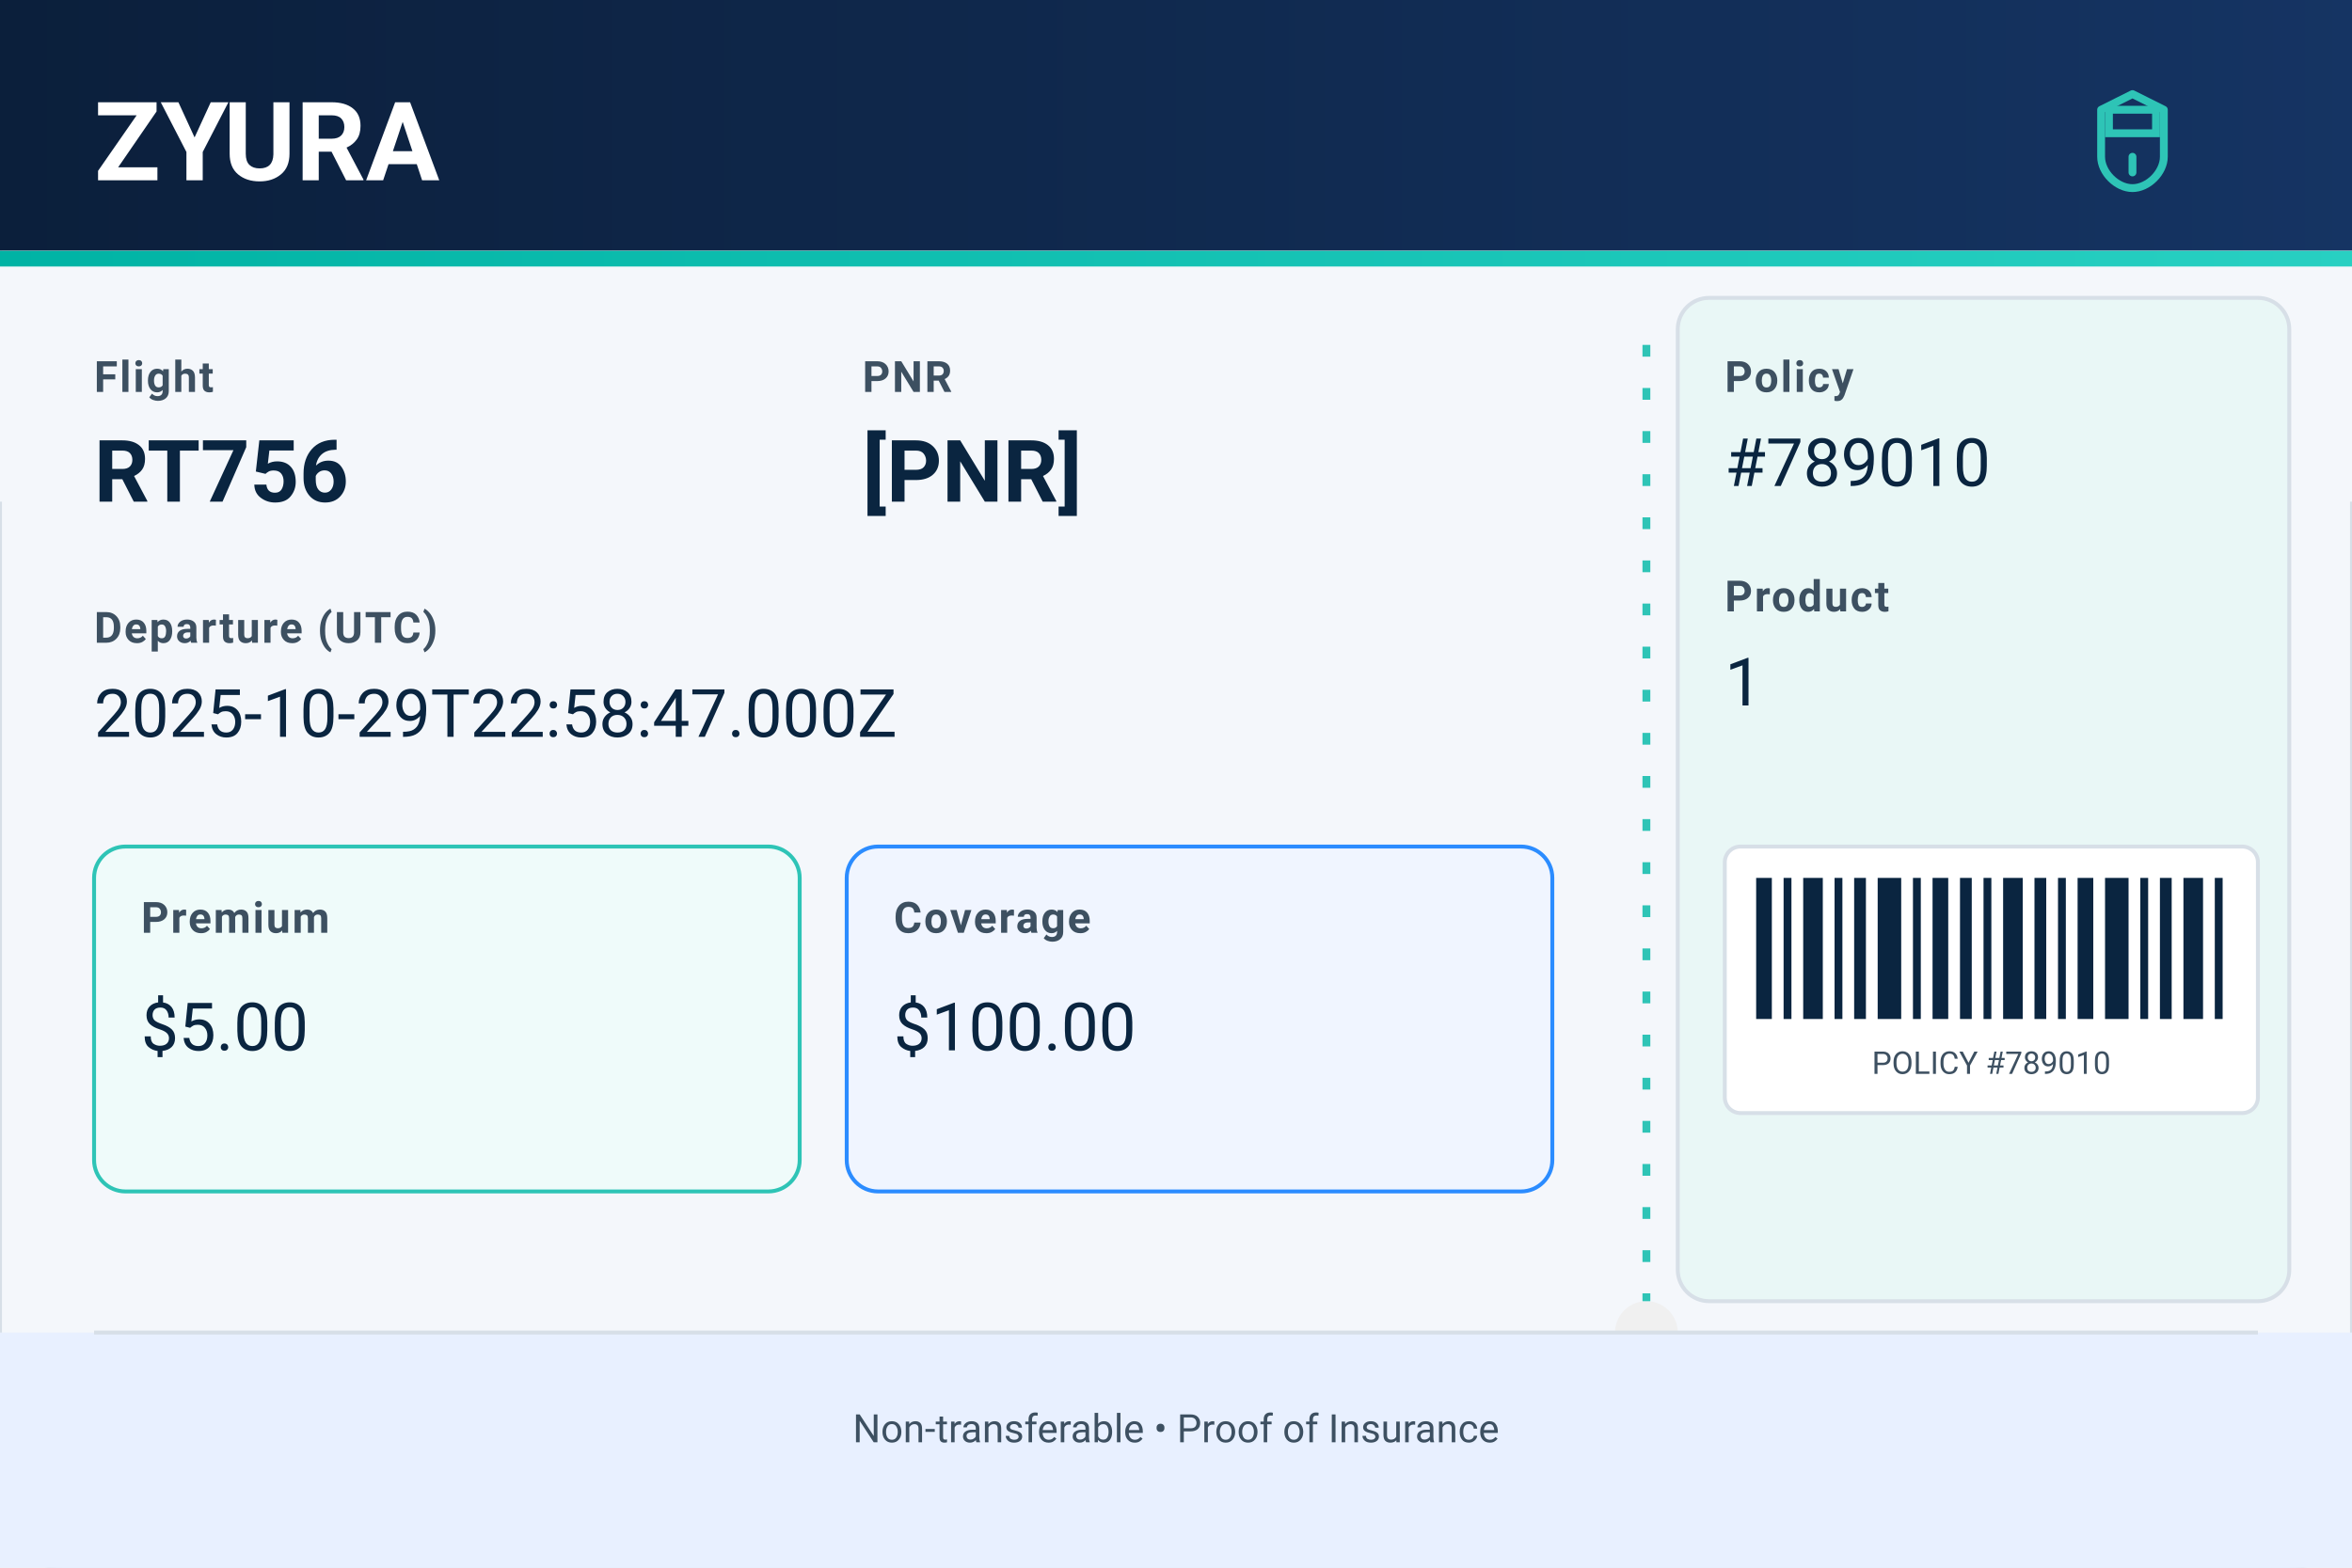
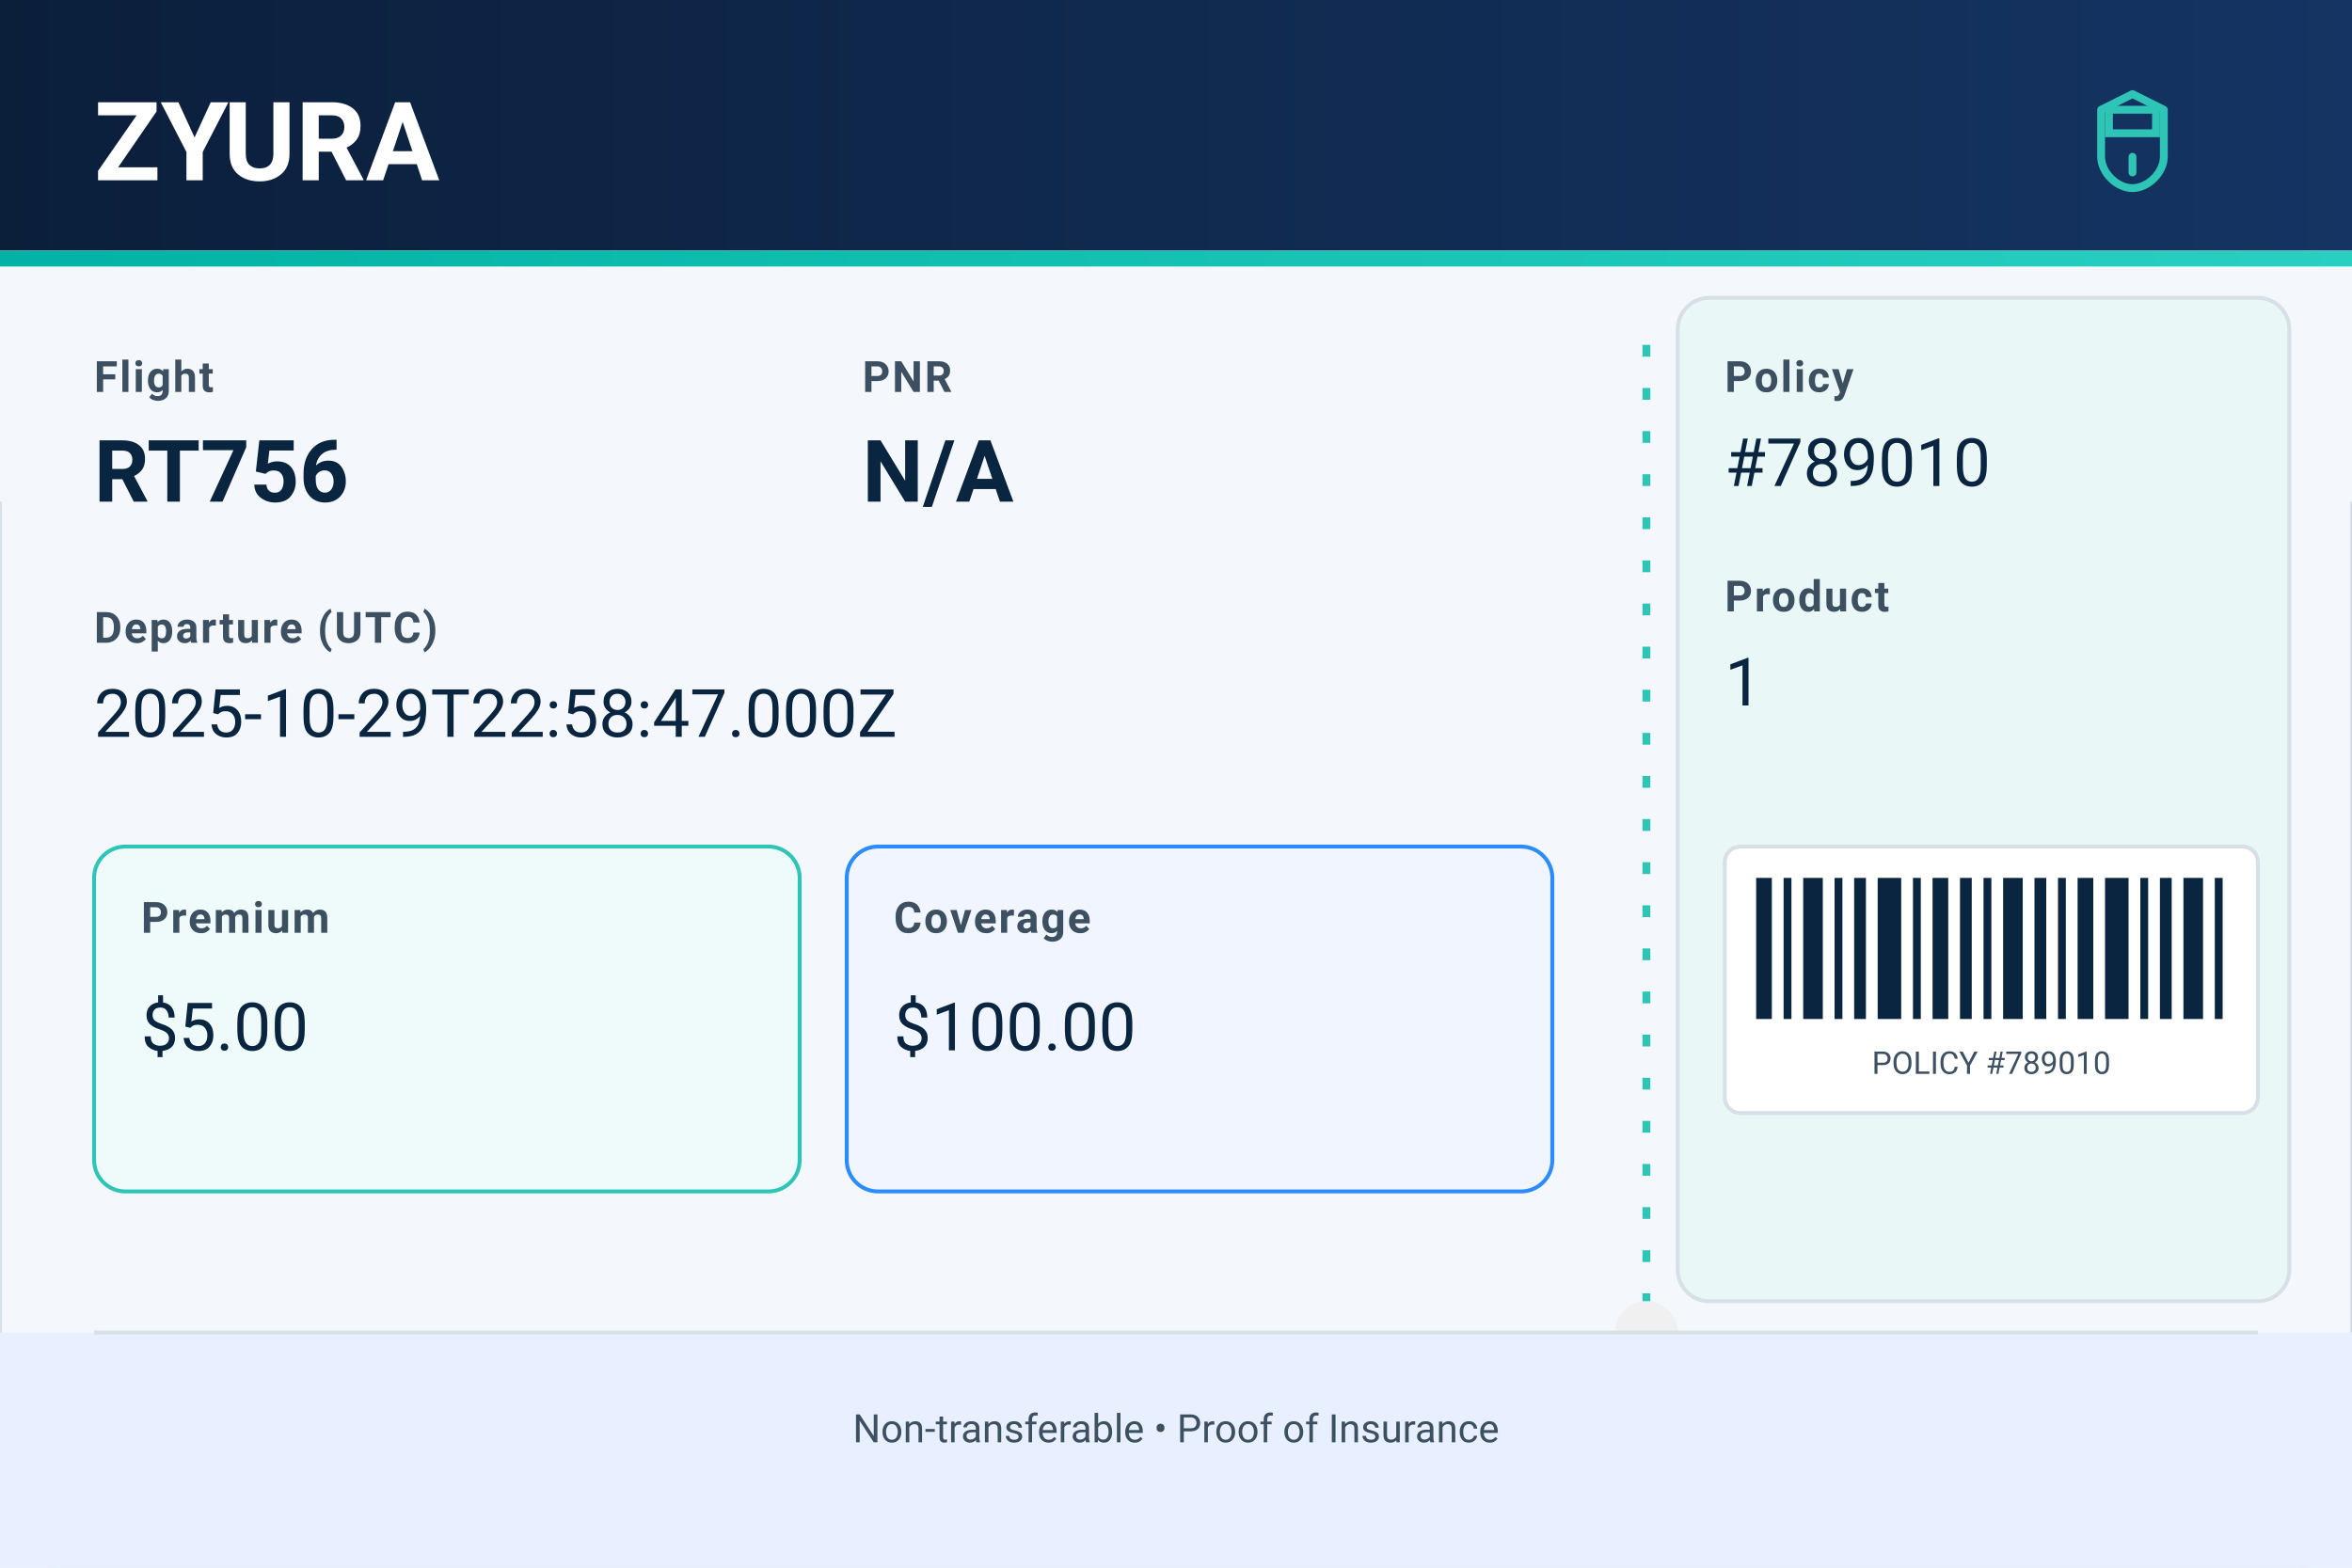
<svg xmlns="http://www.w3.org/2000/svg" width="600" height="400" viewBox="0 0 600 400" role="img" aria-label="ZYURA airline-style boarding pass for insurance NFT. Flight RT756, departure 2025-10-29T22:58:47.000Z. Policy #789010, Product 1. Premium $5.00, Coverage $100.00. Non-transferable proof of insurance.">
  <defs>
    <style>
      .brand { font-family: 'Segoe UI', Roboto, Helvetica, Arial, sans-serif; font-size: 28px; font-weight: bold; fill: #ffffff; }
      .label { font-family: 'Segoe UI', Roboto, Helvetica, Arial, sans-serif; font-size: 11px; font-weight: bold; fill: #3D5061; text-transform: uppercase; letter-spacing: 0.5px; }
      .value { font-family: 'Segoe UI', Roboto, Helvetica, Arial, sans-serif; font-size: 17px; font-weight: normal; fill: #0A2540; }
      .value-large { font-family: 'Segoe UI', Roboto, Helvetica, Arial, sans-serif; font-size: 22px; font-weight: bold; fill: #0A2540; }
      .footer-text { font-family: 'Segoe UI', Roboto, Helvetica, Arial, sans-serif; font-size: 10px; fill: #3D5061; }
      .barcode-label { font-family: 'Segoe UI', Roboto, Helvetica, Arial, sans-serif; font-size: 8px; fill: #3D5061; }
    </style>
    <linearGradient id="headerGrad" x1="0%" y1="0%" x2="100%" y2="0%">
      <stop offset="0%" style="stop-color:#0B1F3B;stop-opacity:1" />
      <stop offset="100%" style="stop-color:#153463;stop-opacity:1" />
    </linearGradient>
    <linearGradient id="accentGrad" x1="0%" y1="0%" x2="100%" y2="0%">
      <stop offset="0%" style="stop-color:#00B3A4;stop-opacity:1" />
      <stop offset="100%" style="stop-color:#28D0C2;stop-opacity:1" />
    </linearGradient>
    <mask id="perforationMask">
      <rect x="0" y="0" width="600" height="400" fill="white" />
      <circle cx="420" cy="80" r="8" fill="black" />
      <circle cx="420" cy="340" r="8" fill="black" />
    </mask>
  </defs>
  <g mask="url(#perforationMask)">
    <rect x="0" y="0" width="600" height="400" fill="#F4F7FB" rx="16" />
    <rect x="0" y="0" width="600" height="400" fill="none" stroke="#D7DFE7" stroke-width="1" rx="16" />
  </g>
  <g id="header">
    <rect x="0" y="0" width="600" height="64" fill="url(#headerGrad)" rx="0" ry="0" />
    <rect x="0" y="64" width="600" height="64" fill="#F4F7FB" />
    <rect x="0" y="64" width="600" height="4" fill="url(#accentGrad)" />
    <text x="24" y="46" class="brand">ZYURA</text>
    <g transform="translate(552, 28)">
      <path d="M 0 0 L 0 12 C 0 16 -4 20 -8 20 C -12 20 -16 16 -16 12 L -16 0 L -8 -4 Z" fill="none" stroke="#2EC4B6" stroke-width="2" stroke-linejoin="round" />
      <line x1="-8" y1="12" x2="-8" y2="16" stroke="#2EC4B6" stroke-width="2" stroke-linecap="round" />
      <rect x="-14" y="0" width="12" height="6" fill="none" stroke="#2EC4B6" stroke-width="2" />
    </g>
  </g>
  <g id="perforation">
    <line x1="420" y1="88" x2="420" y2="332" stroke="#2EC4B6" stroke-width="2" stroke-dasharray="3,8" />
  </g>
  <rect x="428" y="76" width="156" height="256" fill="#E9F7F6" stroke="#D7DFE7" stroke-width="1" rx="8" />
  <g id="main">
    <text x="24" y="100" class="label">Flight</text>
    <text x="24" y="128" class="value-large">RT756</text>
    <text x="220" y="100" class="label">PNR</text>
-     <text x="220" y="128" class="value-large">[PNR]</text>
+     <text x="220" y="128" class="value-large">N/A</text>
    <text x="24" y="164" class="label">Departure (UTC)</text>
    <text x="24" y="188" class="value">2025-10-29T22:58:47.000Z</text>
    <rect x="24" y="216" width="180" height="88" fill="#EFFBFA" stroke="#2EC4B6" stroke-width="1" rx="8" />
    <text x="36" y="238" class="label">Premium</text>
    <text x="36" y="268" class="value" font-weight="bold">$5.00</text>
    <rect x="216" y="216" width="180" height="88" fill="#F0F5FF" stroke="#2B8CFF" stroke-width="1" rx="8" />
    <text x="228" y="238" class="label">Coverage</text>
    <text x="228" y="268" class="value" font-weight="bold">$100.00</text>
  </g>
  <g id="stub">
    <text x="440" y="100" class="label">Policy</text>
    <text x="440" y="124" class="value">#789010</text>
    <text x="440" y="156" class="label">Product</text>
    <text x="440" y="180" class="value">1</text>
    <g id="barcode">
      <rect x="440" y="216" width="136" height="68" fill="#ffffff" stroke="#D7DFE7" stroke-width="1" rx="4" />
      <rect x="448" y="224" width="4" height="36" fill="#0A2540" />
      <rect x="455" y="224" width="2" height="36" fill="#0A2540" />
      <rect x="460" y="224" width="5" height="36" fill="#0A2540" />
      <rect x="468" y="224" width="2" height="36" fill="#0A2540" />
      <rect x="473" y="224" width="3" height="36" fill="#0A2540" />
      <rect x="479" y="224" width="6" height="36" fill="#0A2540" />
      <rect x="488" y="224" width="2" height="36" fill="#0A2540" />
      <rect x="493" y="224" width="4" height="36" fill="#0A2540" />
      <rect x="500" y="224" width="3" height="36" fill="#0A2540" />
      <rect x="506" y="224" width="2" height="36" fill="#0A2540" />
      <rect x="511" y="224" width="5" height="36" fill="#0A2540" />
      <rect x="519" y="224" width="3" height="36" fill="#0A2540" />
      <rect x="525" y="224" width="2" height="36" fill="#0A2540" />
      <rect x="530" y="224" width="4" height="36" fill="#0A2540" />
      <rect x="537" y="224" width="6" height="36" fill="#0A2540" />
      <rect x="546" y="224" width="2" height="36" fill="#0A2540" />
      <rect x="551" y="224" width="3" height="36" fill="#0A2540" />
      <rect x="557" y="224" width="5" height="36" fill="#0A2540" />
      <rect x="565" y="224" width="2" height="36" fill="#0A2540" />
      <text x="508" y="274" class="barcode-label" text-anchor="middle">POLICY #789010</text>
    </g>
  </g>
  <g id="footer">
    <rect x="0" y="340" width="600" height="60" fill="#E8F0FF" rx="0" ry="0" />
    <rect x="0" y="384" width="600" height="16" fill="#E8F0FF" rx="16" ry="16" />
    <line x1="24" y1="340" x2="576" y2="340" stroke="#D7DFE7" stroke-width="1" />
    <text x="300" y="368" class="footer-text" text-anchor="middle">Non-transferable • Proof of Insurance</text>
  </g>
</svg>
